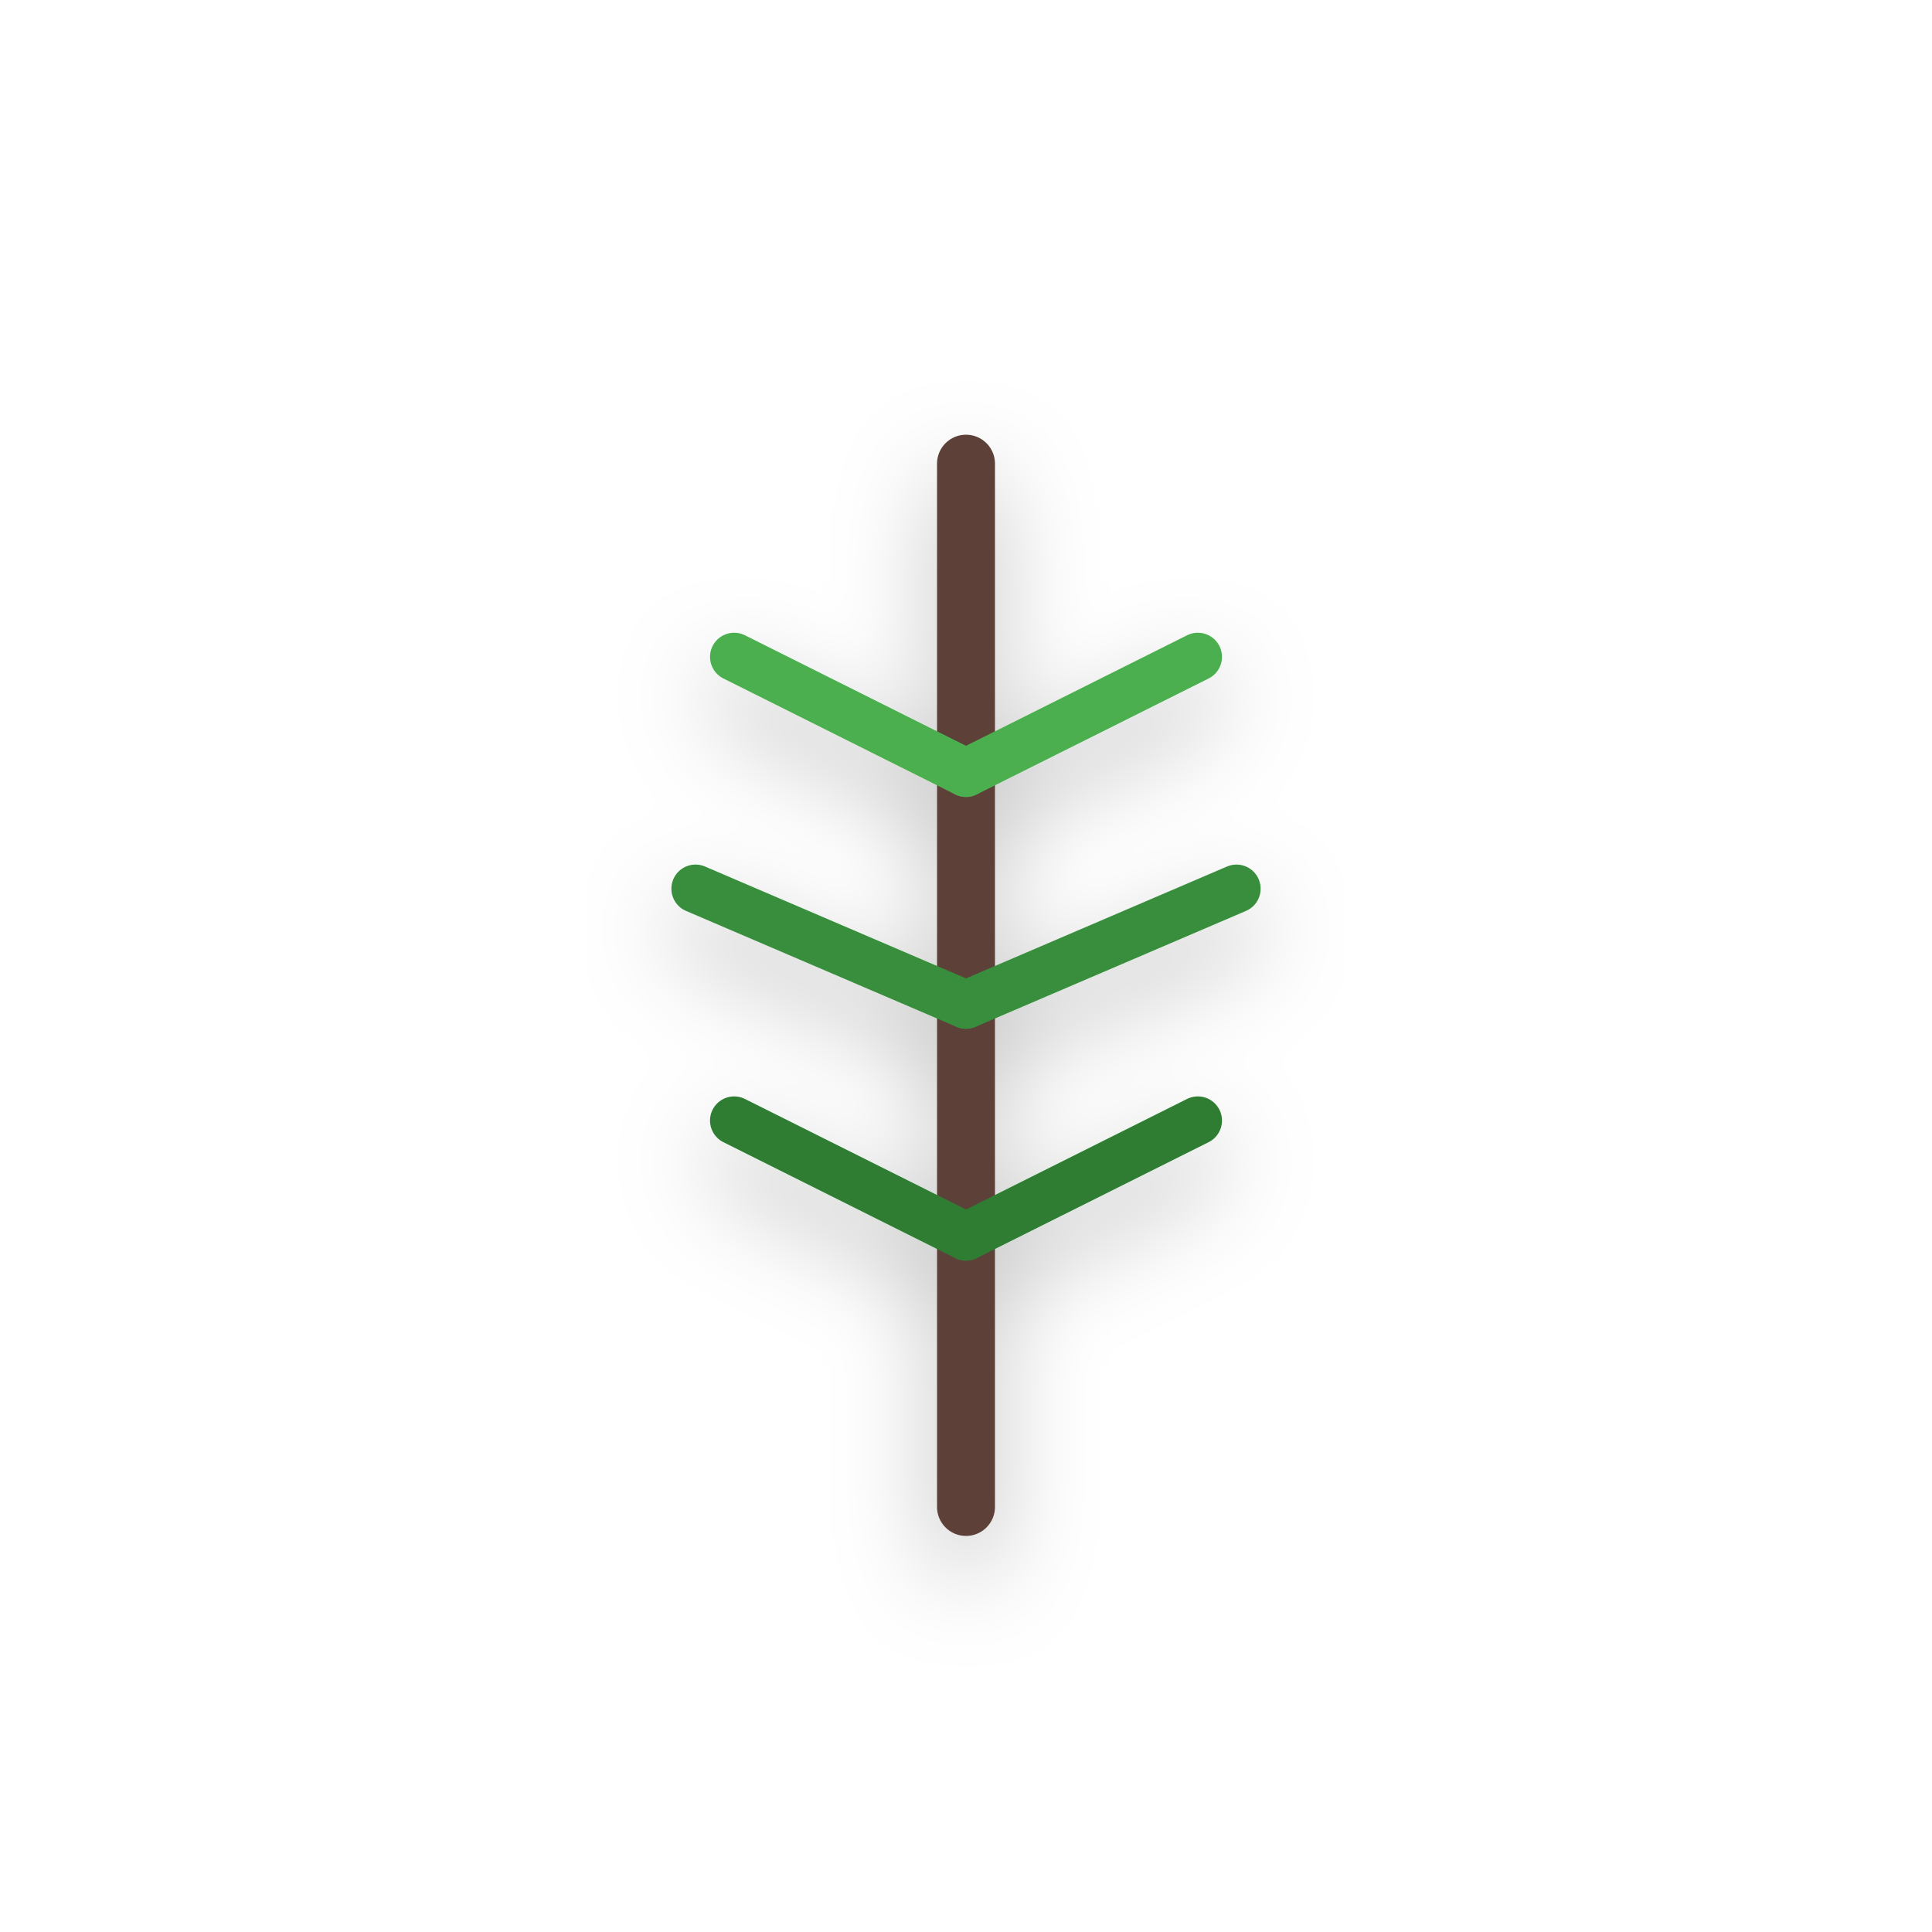
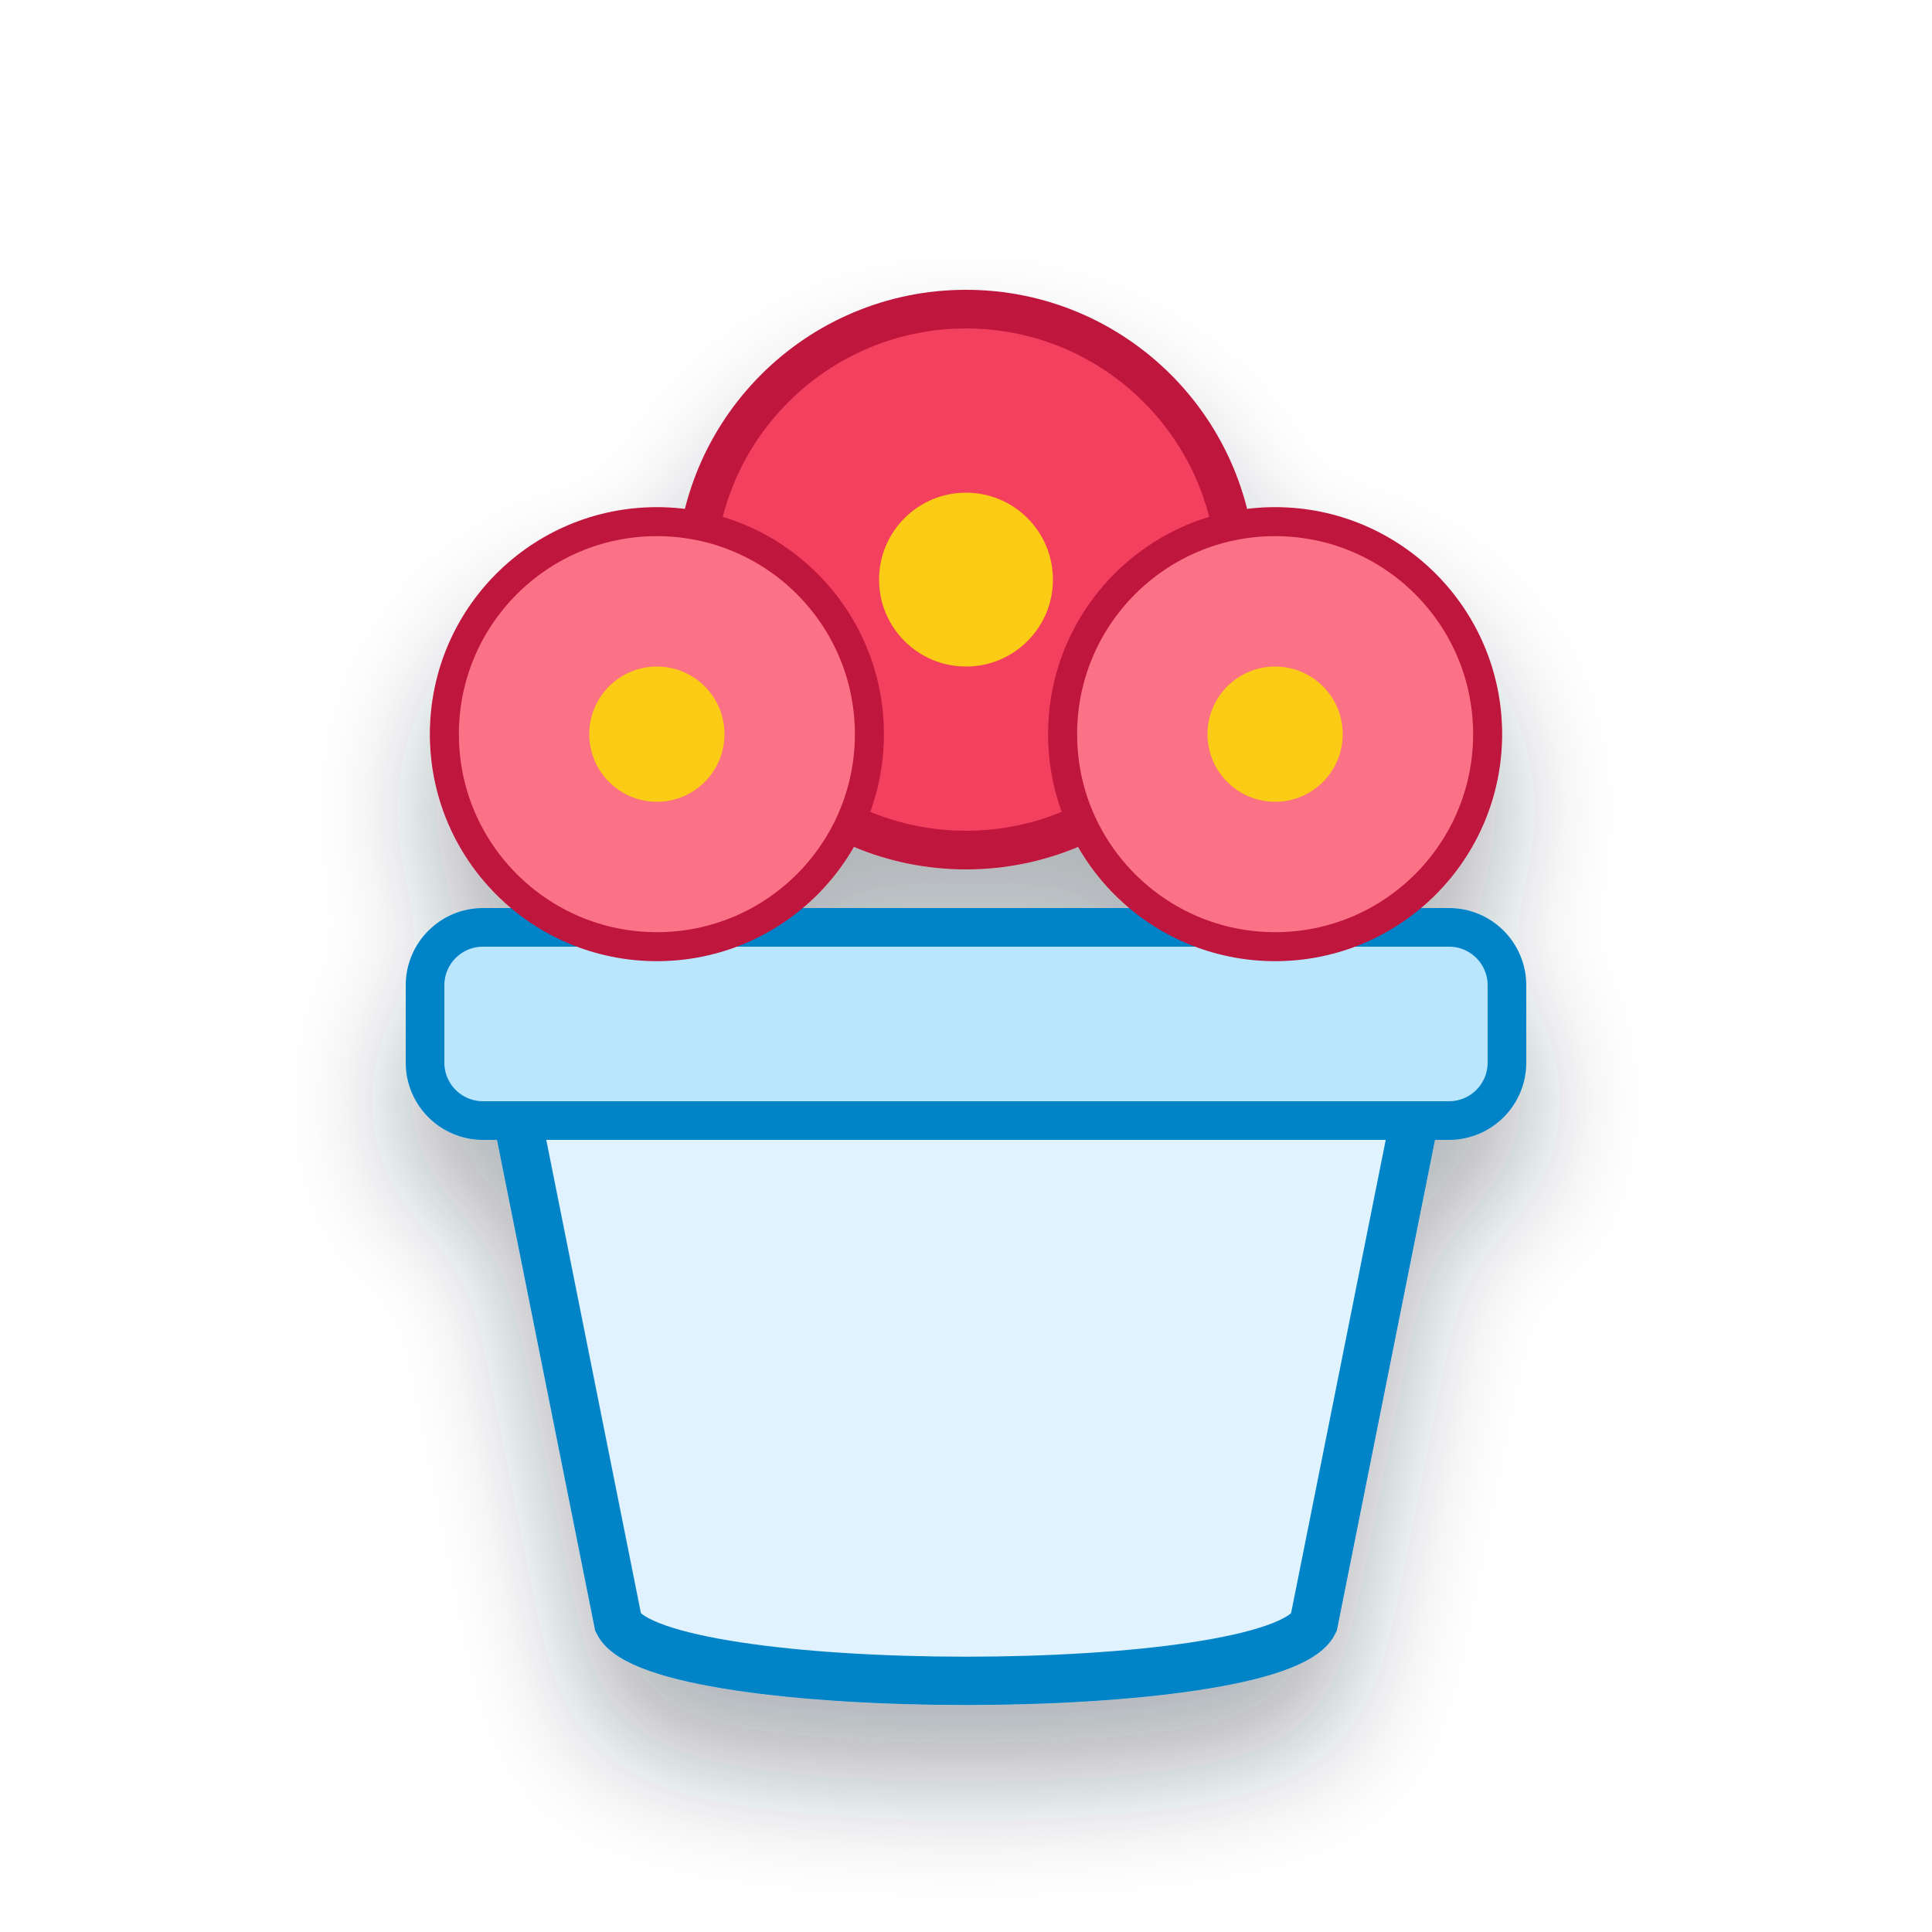
<svg xmlns="http://www.w3.org/2000/svg" viewBox="0 0 100 100" width="100%" height="100%">
  <defs>
-     <filter id="glow-garden_3" x="-20%" y="-20%" width="140%" height="140%">
-       <feDropShadow dx="0" dy="2" stdDeviation="2.5" flood-color="#000" flood-opacity="0.25" />
+     <filter id="shadow-garden_3" x="-30%" y="-30%" width="160%" height="160%">
+       <feDropShadow dx="0" dy="4" stdDeviation="3" flood-color="#1e293b" flood-opacity="0.35" />
    </filter>
  </defs>
-   <g filter="url(#glow-garden_3)">
-     <line x1="50" y1="78" x2="50" y2="24" stroke="#5D4037" stroke-width="3" stroke-linecap="round" />
-     <line x1="50" y1="64" x2="38" y2="58" stroke="#2E7D32" stroke-width="2.5" stroke-linecap="round" />
-     <line x1="50" y1="64" x2="62" y2="58" stroke="#2E7D32" stroke-width="2.5" stroke-linecap="round" />
-     <line x1="50" y1="52" x2="36" y2="46" stroke="#388E3C" stroke-width="2.5" stroke-linecap="round" />
-     <line x1="50" y1="52" x2="64" y2="46" stroke="#388E3C" stroke-width="2.5" stroke-linecap="round" />
-     <line x1="50" y1="40" x2="38" y2="34" stroke="#4CAF50" stroke-width="2.5" stroke-linecap="round" />
-     <line x1="50" y1="40" x2="62" y2="34" stroke="#4CAF50" stroke-width="2.5" stroke-linecap="round" />
+   <g filter="url(#shadow-garden_3)">
+     <path d="M26 54 L32 84 C34 88 66 88 68 84 L74 54 Z" fill="#e0f2fe" stroke="#0284c7" stroke-width="2.5" />
+     <rect x="22" y="48" width="56" height="10" rx="3" fill="#bae6fd" stroke="#0284c7" stroke-width="2" />
+     <circle cx="50" cy="30" r="14" fill="#f43f5e" stroke="#be123c" stroke-width="2" />
+     <circle cx="34" cy="38" r="11" fill="#fb7185" stroke="#be123c" stroke-width="1.5" />
+     <circle cx="66" cy="38" r="11" fill="#fb7185" stroke="#be123c" stroke-width="1.5" />
+     <circle cx="50" cy="30" r="4.5" fill="#facc15" />
+     <circle cx="34" cy="38" r="3.5" fill="#facc15" />
+     <circle cx="66" cy="38" r="3.5" fill="#facc15" />
  </g>
</svg>
